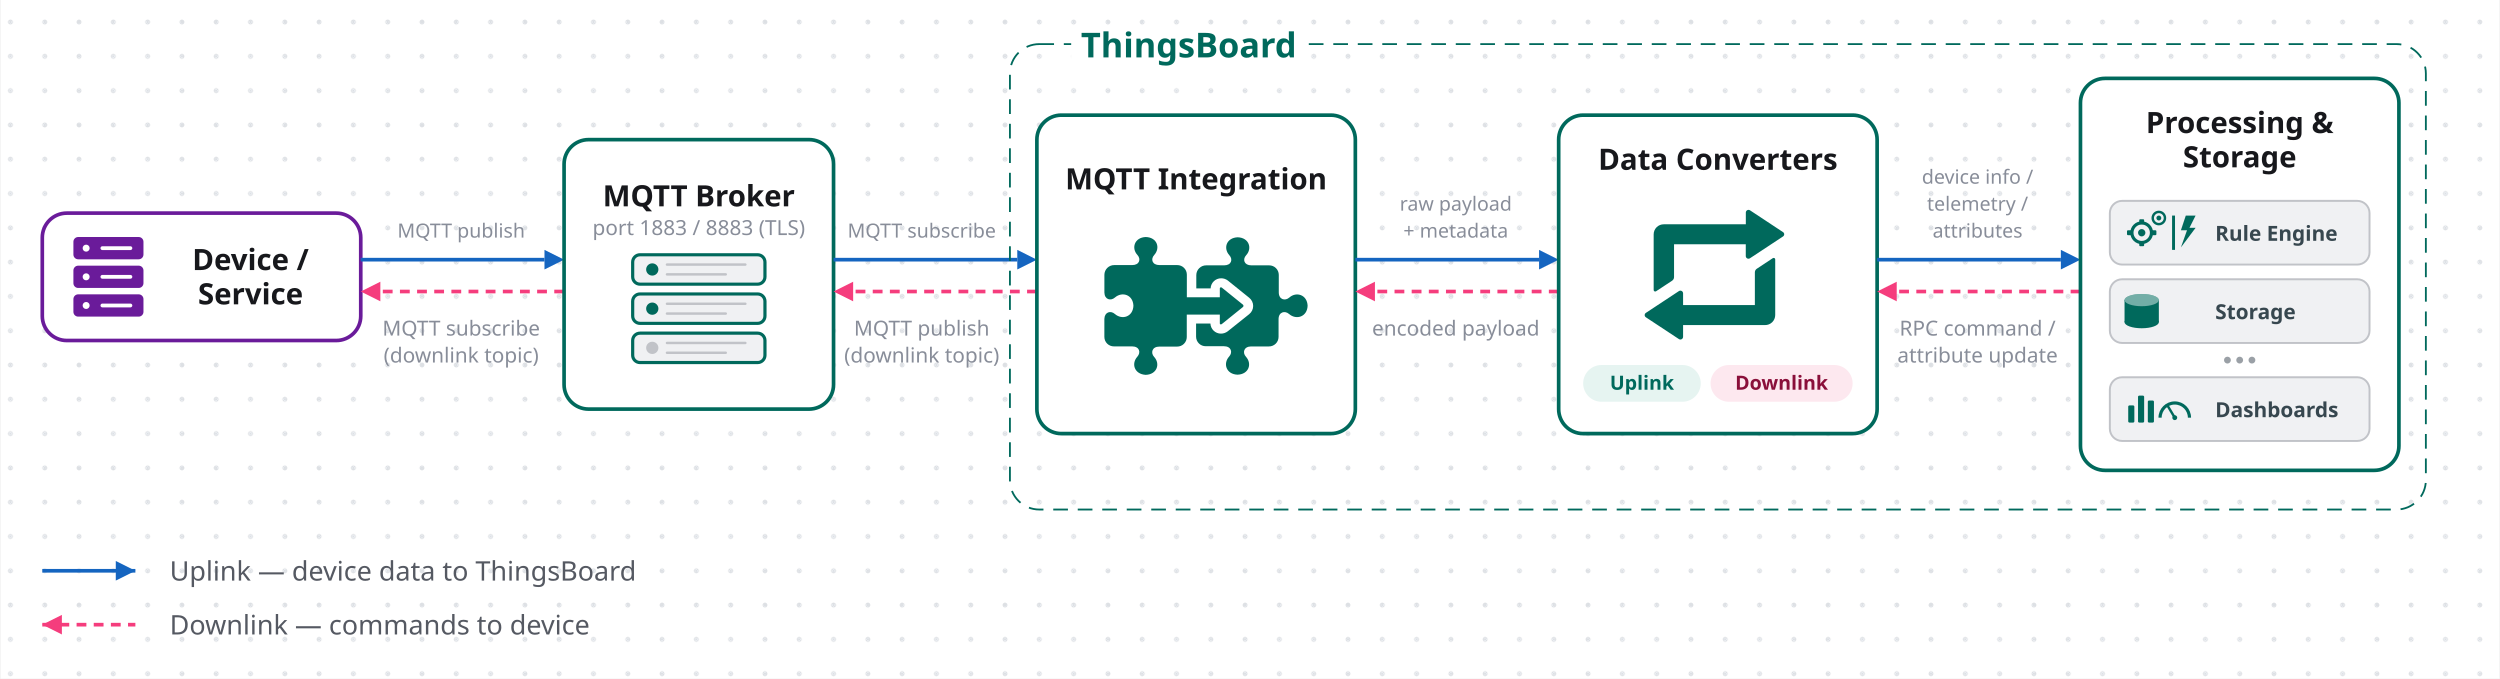
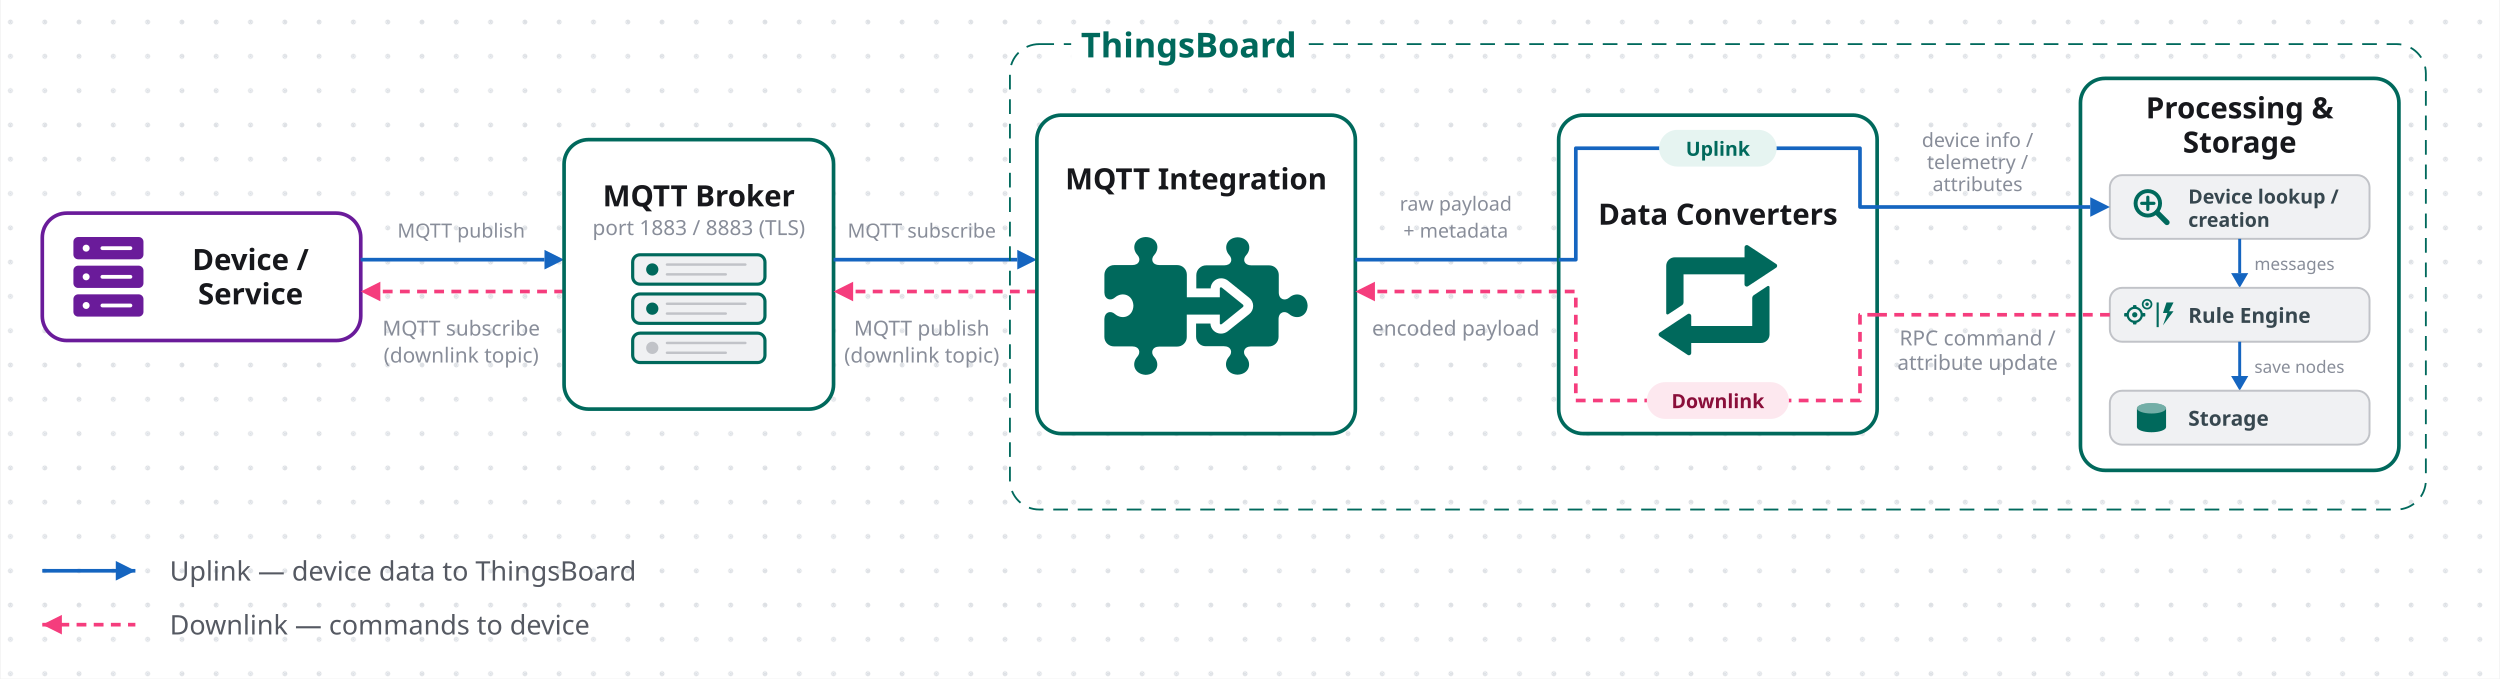
<svg xmlns="http://www.w3.org/2000/svg" width="1400" height="380" viewBox="-11 26 1020 277">
  <defs>
    <clipPath id="clip0">
      <path fill="#fff" d="M-11 26h1020v277H-11z" />
    </clipPath>
    <pattern id="dots" width="14" height="14" x="0" y="0" patternUnits="userSpaceOnUse">
      <circle cx="7" cy="7" r="1" fill="#dde0e4" />
    </pattern>
  </defs>
  <g clip-path="url(#clip0)">
    <path fill="#fff" d="M-11 26h1020v277H-11z" />
    <path fill="url(#dots)" d="M-11 26h1020v277H-11z" />
    <g transform="translate(0 33)">
      <rect width="130" height="52" x="6" y="80" fill="#fff" stroke="#6a1b9a" stroke-width="1.5" rx="10" />
      <g fill="#6a1b9a" transform="translate(33 106) scale(1.3) translate(-24 -85)">
        <rect x="13" y="72.5" width="22" height="7" rx="1.5" />
        <circle cx="17" cy="76" r="1.1" fill="#fff" />
        <rect x="21.5" y="75.4" width="10" height="1.2" rx=".6" fill="#fff" />
        <rect x="13" y="81.5" width="22" height="7" rx="1.5" />
        <circle cx="17" cy="85" r="1.1" fill="#fff" />
        <rect x="21.5" y="84.4" width="10" height="1.2" rx=".6" fill="#fff" />
        <rect x="13" y="90.5" width="22" height="7" rx="1.5" />
        <circle cx="17" cy="94" r="1.1" fill="#fff" />
        <rect x="21.5" y="93.4" width="10" height="1.2" rx=".6" fill="#fff" />
      </g>
      <text x="91" y="99" fill="#17181c" dominant-baseline="middle" font-family="system-ui,sans-serif" font-size="12" font-weight="600" text-anchor="middle">Device /</text>
      <text x="91" y="113" fill="#17181c" dominant-baseline="middle" font-family="system-ui,sans-serif" font-size="12" font-weight="600" text-anchor="middle">Service</text>
      <path stroke="#1565c0" stroke-width="1.5" d="M136 99h75" />
      <path fill="#1565c0" d="m211 95 8 4-8 4z" />
      <text x="177" y="90" fill="#888d99" font-family="system-ui,sans-serif" font-size="8" text-anchor="middle">MQTT publish</text>
      <path stroke="#f53d7d" stroke-dasharray="4,3" stroke-width="1.5" d="M219 112h-75" />
      <path fill="#f53d7d" d="m144 108-8 4 8 4z" />
      <text x="177" y="130" fill="#888d99" font-family="system-ui,sans-serif" font-size="8.5" text-anchor="middle">MQTT subscribe</text>
      <text x="177" y="141" fill="#888d99" font-family="system-ui,sans-serif" font-size="8.5" text-anchor="middle">(downlink topic)</text>
      <rect width="110" height="110" x="219" y="50" fill="#fff" stroke="#00695c" stroke-width="1.5" rx="10" />
      <text x="274" y="73" fill="#17181c" dominant-baseline="middle" font-family="system-ui,sans-serif" font-size="12" font-weight="600" text-anchor="middle">MQTT Broker</text>
      <text x="274" y="86" fill="#888d99" dominant-baseline="middle" font-family="system-ui,sans-serif" font-size="8.5" text-anchor="middle">port 1883 / 8883 (TLS)</text>
      <g fill="none" stroke="#00695c" stroke-linecap="round" stroke-width="1.3">
        <rect width="54" height="12" x="247" y="97" fill="#f0f1f3" rx="3" />
        <circle cx="255" cy="103" r="2.5" fill="#00695c" stroke="none" />
        <path stroke="#c1c3c8" stroke-width="1" d="M261 101h32m-32 4h24" />
        <rect width="54" height="12" x="247" y="113" fill="#f0f1f3" rx="3" />
        <circle cx="255" cy="119" r="2.5" fill="#00695c" stroke="none" />
        <path stroke="#c1c3c8" stroke-width="1" d="M261 117h32m-32 4h24" />
        <rect width="54" height="12" x="247" y="129" fill="#f0f1f3" rx="3" />
        <circle cx="255" cy="135" r="2.5" fill="#c1c3c8" stroke="none" />
        <path stroke="#c1c3c8" stroke-width="1" d="M261 133h32m-32 4h24" />
      </g>
      <path stroke="#1565c0" stroke-width="1.5" d="M329 99h75" />
      <path fill="#1565c0" d="m404 95 8 4-8 4z" />
      <text x="365" y="90" fill="#888d99" font-family="system-ui,sans-serif" font-size="8" text-anchor="middle">MQTT subscribe</text>
      <path stroke="#f53d7d" stroke-dasharray="4,3" stroke-width="1.5" d="M412 112h-75" />
      <path fill="#f53d7d" d="m337 108-8 4 8 4z" />
      <text x="365" y="130" fill="#888d99" font-family="system-ui,sans-serif" font-size="8.5" text-anchor="middle">MQTT publish</text>
      <text x="365" y="141" fill="#888d99" font-family="system-ui,sans-serif" font-size="8.5" text-anchor="middle">(downlink topic)</text>
      <rect width="578" height="190" x="401" y="11" fill="none" stroke="#00695c" stroke-dasharray="6,4" stroke-width=".75" rx="12" />
      <path fill="#fff" d="M426 4h96v14h-96z" />
      <text x="474" y="11" fill="#00695c" dominant-baseline="central" font-family="system-ui,sans-serif" font-size="14" font-weight="600" text-anchor="middle" textLength="88">ThingsBoard</text>
      <rect width="130" height="130" x="412" y="40" fill="#fff" stroke="#00695c" stroke-width="1.5" rx="10" />
      <text x="477" y="61" fill="#17181c" dominant-baseline="hanging" font-family="system-ui,sans-serif" font-size="12" font-weight="600" text-anchor="middle">MQTT Integration</text>
      <g fill="#00695c">
        <path d="M443.48 134.4h7.39c3 0 3.7 2.45 2.14 4.21-2.58 2.87-1.2 7.16 3.43 7.41 4.64-.16 6.01-4.54 3.43-7.32-1.54-1.69-.86-4.22 2.14-4.22h7.22a3.9 3.9 0 0 0 3.96-3.88v-9.17h13.49v3.63c0 .33.42.5.78.25l8.68-7a.66.66 0 0 0 0-.93l-8.68-7c-.34-.25-.78 0-.78.34v3.63h-13.46v-9.26a3.9 3.9 0 0 0-3.95-3.88h-7.22c-3.01 0-3.7-2.45-2.14-4.13 2.58-2.87 1.2-7.17-3.44-7.33-4.63.16-6 4.54-3.43 7.33 1.55 1.68.87 4.13-2.14 4.13h-7.3a4 4 0 0 0-4.04 3.96v7.26c.08 2.87 2.58 3.53 4.3 2.02 2.92-2.54 7.38-1.19 7.55 3.36-.17 4.55-4.63 5.9-7.56 3.37-1.71-1.52-4.2-.85-4.3 2.01v7.33a3.87 3.87 0 0 0 3.93 3.88" />
        <path d="M480.95 134.33h7.4c3 0 3.7 2.53 2.13 4.22-2.58 2.86-1.2 7.24 3.43 7.4 4.64-.16 6.02-4.46 3.44-7.32-1.55-1.68-.87-4.21 2.14-4.21h7.22a3.9 3.9 0 0 0 3.95-3.88v-7.25c0-2.95 2.59-3.63 4.3-2.1 2.92 2.53 7.39 1.18 7.56-3.36-.17-4.55-4.64-5.9-7.47-3.37-1.72 1.52-4.3.85-4.3-2.1v-7.16a3.9 3.9 0 0 0-3.96-3.88h-7.22c-3 0-3.7-2.45-2.14-4.13 2.58-2.78 1.2-7.16-3.43-7.33-4.64.17-6.01 4.47-3.43 7.33 1.54 1.68.86 4.13-2.14 4.13h-7.3a4 4 0 0 0-4.05 3.97v5.44h5.84a4.3 4.3 0 0 1 4.3-4.13 4.5 4.5 0 0 1 2.75.93l8.68 7a4.27 4.27 0 0 1 0 6.73l-8.76 7c-.78.58-1.72.93-2.75.93a4.3 4.3 0 0 1-4.3-4.13h-5.85v5.4a3.9 3.9 0 0 0 3.96 3.87" />
      </g>
-       <path stroke="#1565c0" stroke-width="1.5" d="M542 99h75" />
-       <path fill="#1565c0" d="m617 95 8 4-8 4z" />
+       <path stroke="#1565c0" stroke-width="1.5" d="M542 99H625" />
      <text x="583" y="79" fill="#888d99" font-family="system-ui,sans-serif" font-size="8" text-anchor="middle">raw payload</text>
      <text x="583" y="90" fill="#888d99" font-family="system-ui,sans-serif" font-size="8" text-anchor="middle">+ metadata</text>
      <path stroke="#f53d7d" stroke-dasharray="4,3" stroke-width="1.5" d="M625 112h-75" />
      <path fill="#f53d7d" d="m550 108-8 4 8 4z" />
      <text x="583" y="130" fill="#888d99" font-family="system-ui,sans-serif" font-size="8.5" text-anchor="middle">encoded payload</text>
-       <rect width="130" height="130" x="625" y="40" fill="#fff" stroke="#00695c" stroke-width="1.5" rx="10" />
-       <text x="690" y="53" fill="#17181c" dominant-baseline="hanging" font-family="system-ui,sans-serif" font-size="12" font-weight="600" text-anchor="middle">Data Converters</text>
-       <g fill="#00695c">
-         <path d="m716.58 87.75-13.46-8.89a1.1 1.1 0 0 0-1.72.9v4.8h-33.46a4.1 4.1 0 0 0-4.16 4.08v22.75c0 .49.57.79.98.51l6.54-4.31c.5-.32.8-.88.8-1.48V92.72h29.28v4.8c0 .88.98 1.4 1.72.9l13.46-8.88c.68-.43.68-1.37.02-1.8m-4.16 10.64-6.53 4.32c-.5.32-.8.87-.8 1.47v13.37h-29.3v-4.8a1.1 1.1 0 0 0-1.73-.9l-13.46 8.88a1.07 1.07 0 0 0 0 1.8l13.46 8.88a1.1 1.1 0 0 0 1.73-.9v-4.8h33.43a4.1 4.1 0 0 0 4.18-4.08V98.89a.62.62 0 0 0-.98-.5" />
+       <g transform="translate(19 20)">
+         <rect width="130" height="130" x="606" y="20" fill="#fff" stroke="#00695c" stroke-width="1.5" rx="10" />
+         <path stroke="#1565c0" stroke-width="1.5" fill="none" stroke-linejoin="round" d="M606 79H613V33.5H729V57.5H736" />
+         <path stroke="#f53d7d" stroke-width="1.5" stroke-dasharray="4,3" fill="none" stroke-linejoin="round" d="M736 101.5H729V136.5H613V92H606" />
+         <rect width="48" height="15" x="647" y="26" fill="#e6f4f1" rx="7.5" />
+         <text x="671" y="33.5" fill="#00695c" dominant-baseline="central" font-family="system-ui,sans-serif" font-size="8" font-weight="700" text-anchor="middle">Uplink</text>
+         <text x="671" y="60.5" fill="#17181c" dominant-baseline="middle" font-family="system-ui,sans-serif" font-size="12" font-weight="600" text-anchor="middle">Data Converters</text>
+         <g transform="translate(671 95.5) scale(.85) translate(-669.6 -85.1)">
+           <g fill="#00695c">
+             <path d="m697.58 67.75-13.46-8.89a1.1 1.1 0 0 0-1.72.9v4.8h-33.46a4.1 4.1 0 0 0-4.16 4.08V91.4c0 .49.57.79.98.51l6.54-4.31c.5-.32.8-.88.8-1.48v-13.4h29.28v4.8c0 .88.98 1.4 1.72.9l13.46-8.88c.68-.43.68-1.37.02-1.8m-4.16 10.64-6.53 4.32c-.5.32-.8.87-.8 1.47v13.37h-29.3v-4.8a1.1 1.1 0 0 0-1.73-.9l-13.46 8.88a1.07 1.07 0 0 0 0 1.8l13.46 8.88a1.1 1.1 0 0 0 1.73-.9v-4.8h33.43a4.1 4.1 0 0 0 4.18-4.08V78.89a.62.62 0 0 0-.98-.5" />
+           </g>
+         </g>
+         <rect width="58" height="15" x="642" y="129" fill="#fde8ef" rx="7.5" />
+         <text x="671" y="136.5" fill="#8a0f3a" dominant-baseline="central" font-family="system-ui,sans-serif" font-size="8" font-weight="700" text-anchor="middle">Downlink</text>
      </g>
-       <rect width="48" height="15" x="635" y="142" fill="#e6f4f1" rx="7.5" />
-       <text x="659" y="149" fill="#00695c" dominant-baseline="central" font-family="system-ui,sans-serif" font-size="8" font-weight="700" text-anchor="middle">Uplink</text>
-       <rect width="58" height="15" x="687" y="142" fill="#fde8ef" rx="7.5" />
-       <text x="716" y="149" fill="#8a0f3a" dominant-baseline="central" font-family="system-ui,sans-serif" font-size="8" font-weight="700" text-anchor="middle">Downlink</text>
-       <path stroke="#1565c0" stroke-width="1.5" d="M755 99h75" />
-       <path fill="#1565c0" d="m830 95 8 4-8 4z" />
-       <text x="796" y="68" fill="#888d99" font-family="system-ui,sans-serif" font-size="8" text-anchor="middle">device info /</text>
-       <text x="796" y="79" fill="#888d99" font-family="system-ui,sans-serif" font-size="8" text-anchor="middle">telemetry /</text>
-       <text x="796" y="90" fill="#888d99" font-family="system-ui,sans-serif" font-size="8" text-anchor="middle">attributes</text>
-       <path stroke="#f53d7d" stroke-dasharray="4,3" stroke-width="1.5" d="M838 112h-75" />
-       <path fill="#f53d7d" d="m763 108-8 4 8 4z" />
-       <text x="796" y="130" fill="#888d99" font-family="system-ui,sans-serif" font-size="8.5" text-anchor="middle">RPC command /</text>
-       <text x="796" y="141" fill="#888d99" font-family="system-ui,sans-serif" font-size="8.5" text-anchor="middle">attribute update</text>
-       <rect width="130" height="160" x="838" y="25" fill="#fff" stroke="#00695c" stroke-width="1.5" rx="10" />
-       <text x="903" y="38" fill="#17181c" dominant-baseline="hanging" font-family="system-ui,sans-serif" font-size="12" font-weight="600" text-anchor="middle">Processing &amp;</text>
-       <text x="903" y="52" fill="#17181c" dominant-baseline="hanging" font-family="system-ui,sans-serif" font-size="12" font-weight="600" text-anchor="middle">Storage</text>
-       <g transform="translate(149 25)">
-         <g transform="translate(0 32)">
-           <rect width="106" height="26" x="701" y="50" fill="#f0f1f3" stroke="#c1c3c8" stroke-width=".8" rx="5" />
-           <g fill="#00695c" transform="translate(45 -6.5)">
-             <ellipse cx="669" cy="65" rx="7" ry="2.5" />
-             <path d="M662 65h14v9h-14z" />
-             <ellipse cx="669" cy="74" rx="7" ry="2.5" />
-             <ellipse cx="669" cy="65" fill="#e6f4f1" opacity=".5" rx="7" ry="2.5" />
-           </g>
-           <text x="744" y="63" fill="#37474f" dominant-baseline="central" font-family="system-ui,sans-serif" font-size="8.5" font-weight="600">Storage</text>
+       <text x="796" y="53" fill="#888d99" font-family="system-ui,sans-serif" font-size="8" text-anchor="middle">device info /</text>
+       <text x="796" y="62" fill="#888d99" font-family="system-ui,sans-serif" font-size="8" text-anchor="middle">telemetry /</text>
+       <text x="796" y="71" fill="#888d99" font-family="system-ui,sans-serif" font-size="8" text-anchor="middle">attributes</text>
+       <text x="796" y="134" fill="#888d99" font-family="system-ui,sans-serif" font-size="8.5" text-anchor="middle">RPC command /</text>
+       <text x="796" y="144" fill="#888d99" font-family="system-ui,sans-serif" font-size="8.5" text-anchor="middle">attribute update</text>
+       <g transform="translate(32 20)">
+         <rect width="130" height="160" x="806" y="5" fill="#fff" stroke="#00695c" stroke-width="1.5" rx="10" />
+         <text x="871" y="12" fill="#17181c" dominant-baseline="hanging" font-family="system-ui,sans-serif" font-size="12" font-weight="600" text-anchor="middle">Processing &amp;</text>
+         <text x="871" y="26" fill="#17181c" dominant-baseline="hanging" font-family="system-ui,sans-serif" font-size="12" font-weight="600" text-anchor="middle">Storage</text>
+         <rect width="106" height="26" x="818" y="44.5" fill="#f0f1f3" stroke="#c1c3c8" stroke-width=".8" rx="5" />
+         <g fill="none" stroke="#00695c" stroke-linecap="round">
+           <circle cx="833.5" cy="56" r="5" stroke-width="1.6" />
+           <path stroke-width="2.2" d="m837.3 59.8 4 4" />
+           <path stroke-width="1.3" d="M831 56h5M833.5 53.5v5" />
        </g>
-         <g transform="translate(0 40)">
-           <rect width="106" height="26" x="701" y="82" fill="#f0f1f3" stroke="#c1c3c8" stroke-width=".8" rx="5" />
-           <g fill="#00695c" transform="translate(47.5 -5.5)">
-             <rect width="2.5" height="7" x="661" y="99" rx=".5" />
-             <rect width="2.5" height="11" x="665" y="95" rx=".5" />
-             <rect width="2.5" height="9" x="669" y="97" rx=".5" />
-             <path fill="none" stroke="#00695c" stroke-width="1.3" d="M674 104a6 6 0 0 1 12 0" />
-             <path stroke="#00695c" stroke-linecap="round" d="m680 104-3-5" />
-             <circle cx="680" cy="104" r="1" />
-           </g>
-           <text x="744" y="95" fill="#37474f" dominant-baseline="central" font-family="system-ui,sans-serif" font-size="8.5" font-weight="600">Dashboards</text>
-         </g>
-         <circle cx="749" cy="115" r="1.4" fill="#9aa0a6" />
-         <circle cx="754" cy="115" r="1.4" fill="#9aa0a6" />
-         <circle cx="759" cy="115" r="1.4" fill="#9aa0a6" />
-         <g transform="translate(0 -72)">
-           <rect width="106" height="26" x="701" y="122" fill="#f0f1f3" stroke="#c1c3c8" stroke-width=".8" rx="5" />
+         <text x="850" y="53" fill="#37474f" dominant-baseline="central" font-family="system-ui,sans-serif" font-size="8" font-weight="600">Device lookup /</text>
+         <text x="850" y="62.5" fill="#37474f" dominant-baseline="central" font-family="system-ui,sans-serif" font-size="8" font-weight="600">creation</text>
+         <path stroke="#1565c0" stroke-width="1.2" d="M871 70.5v14" />
+         <path fill="#1565c0" d="m867.5 84.5 3.5 6 3.5-6z" />
+         <text x="877" y="80.5" fill="#888d99" font-family="system-ui,sans-serif" font-size="7" dominant-baseline="central">messages</text>
+         <rect width="106" height="22" x="818" y="90.5" fill="#f0f1f3" stroke="#c1c3c8" stroke-width=".8" rx="5" />
+         <g transform="translate(835 101.5) scale(.72) translate(-723.5 -135)">
          <g fill="#00695c" transform="translate(49)">
            <circle cx="665" cy="135" r="4" fill="none" stroke="#00695c" stroke-width="1.3" />
            <circle cx="665" cy="135" r="1.5" />
            <rect width="2" height="2" x="664" y="129.5" rx=".4" />
            <rect width="2" height="2" x="664" y="138.5" rx=".4" />
            <rect width="2" height="2" x="659" y="134" rx=".4" />
            <rect width="2" height="2" x="669" y="134" rx=".4" />
            <circle cx="672" cy="129" r="2.5" fill="none" stroke="#00695c" />
            <circle cx="672" cy="129" r="1" />
            <path stroke="#00695c" stroke-width="1.2" d="M678 128v14" />
            <path d="m683 128-2 6h2.5l-2.5 7 6-8h-2.5l2.5-5z" />
          </g>
-           <text x="744" y="135" fill="#37474f" dominant-baseline="central" font-family="system-ui,sans-serif" font-size="8.5" font-weight="600">Rule Engine</text>
        </g>
+         <text x="850" y="101.5" fill="#37474f" dominant-baseline="central" font-family="system-ui,sans-serif" font-size="8.5" font-weight="600">Rule Engine</text>
+         <path stroke="#1565c0" stroke-width="1.2" d="M871 112.5v14" />
+         <path fill="#1565c0" d="m867.5 126.5 3.5 6 3.5-6z" />
+         <text x="877" y="122.5" fill="#888d99" font-family="system-ui,sans-serif" font-size="7" dominant-baseline="central">save nodes</text>
+         <rect width="106" height="22" x="818" y="132.5" fill="#f0f1f3" stroke="#c1c3c8" stroke-width=".8" rx="5" />
+         <g transform="translate(835 143.5) scale(.85) translate(-714 -63)">
+           <g fill="#00695c" transform="translate(45 -6.5)">
+             <ellipse cx="669" cy="65" rx="7" ry="2.5" />
+             <path d="M662 65h14v9h-14z" />
+             <ellipse cx="669" cy="74" rx="7" ry="2.5" />
+             <ellipse cx="669" cy="65" fill="#e6f4f1" opacity=".5" rx="7" ry="2.5" />
+           </g>
+         </g>
+         <text x="850" y="143.5" fill="#37474f" dominant-baseline="central" font-family="system-ui,sans-serif" font-size="8.5" font-weight="600">Storage</text>
      </g>
      <path stroke="#1565c0" stroke-width="1.5" d="M6 226h38" />
      <path fill="#1565c0" d="m36 222 8 4-8 4z" />
      <text x="58" y="230" fill="#555962" font-family="system-ui,sans-serif" font-size="11">Uplink — device data to ThingsBoard</text>
      <path stroke="#f53d7d" stroke-dasharray="4,3" stroke-width="1.5" d="M6 248h38" />
      <path fill="#f53d7d" d="m14 244-8 4 8 4z" />
      <text x="58" y="252" fill="#555962" font-family="system-ui,sans-serif" font-size="11">Downlink — commands to device</text>
+       <path stroke="#f53d7d" stroke-width="1.5" stroke-dasharray="4,3" fill="none" stroke-linejoin="round" d="M850 121.5H755" />
+       <path stroke="#1565c0" stroke-width="1.5" d="M755 77.5H842" />
+       <path fill="#1565c0" d="m842 73.5 8 4-8 4z" />
    </g>
  </g>
</svg>
